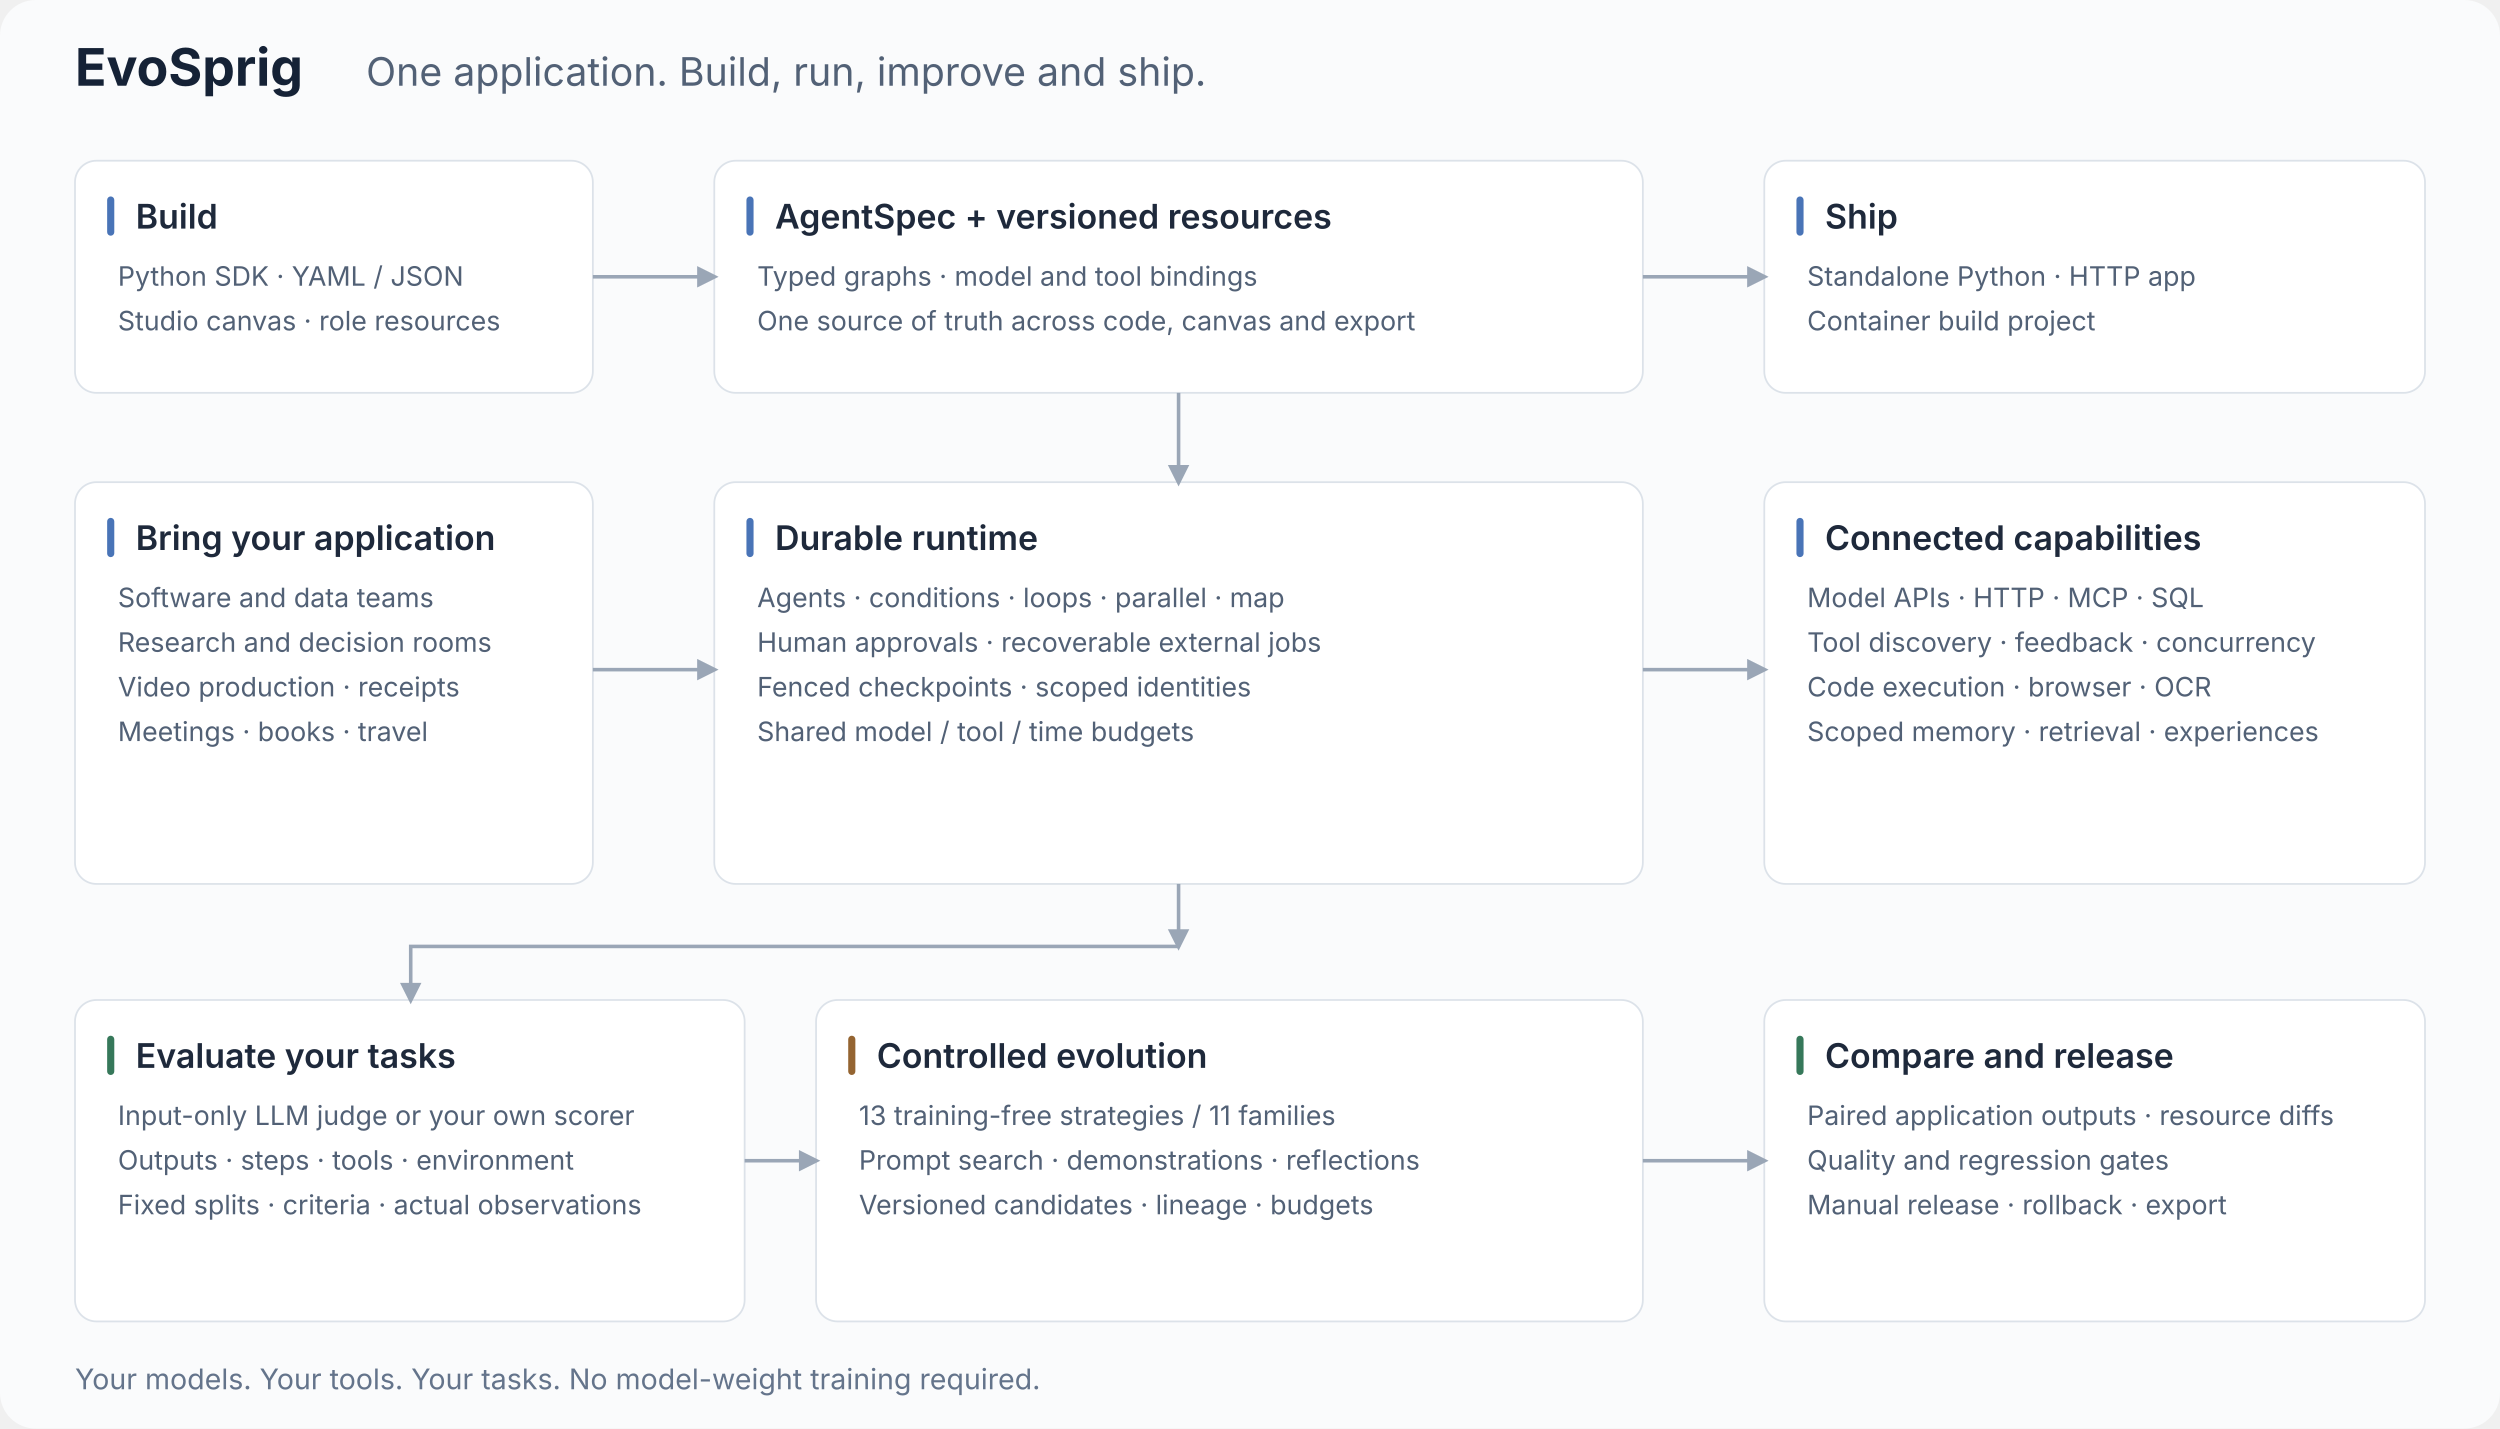
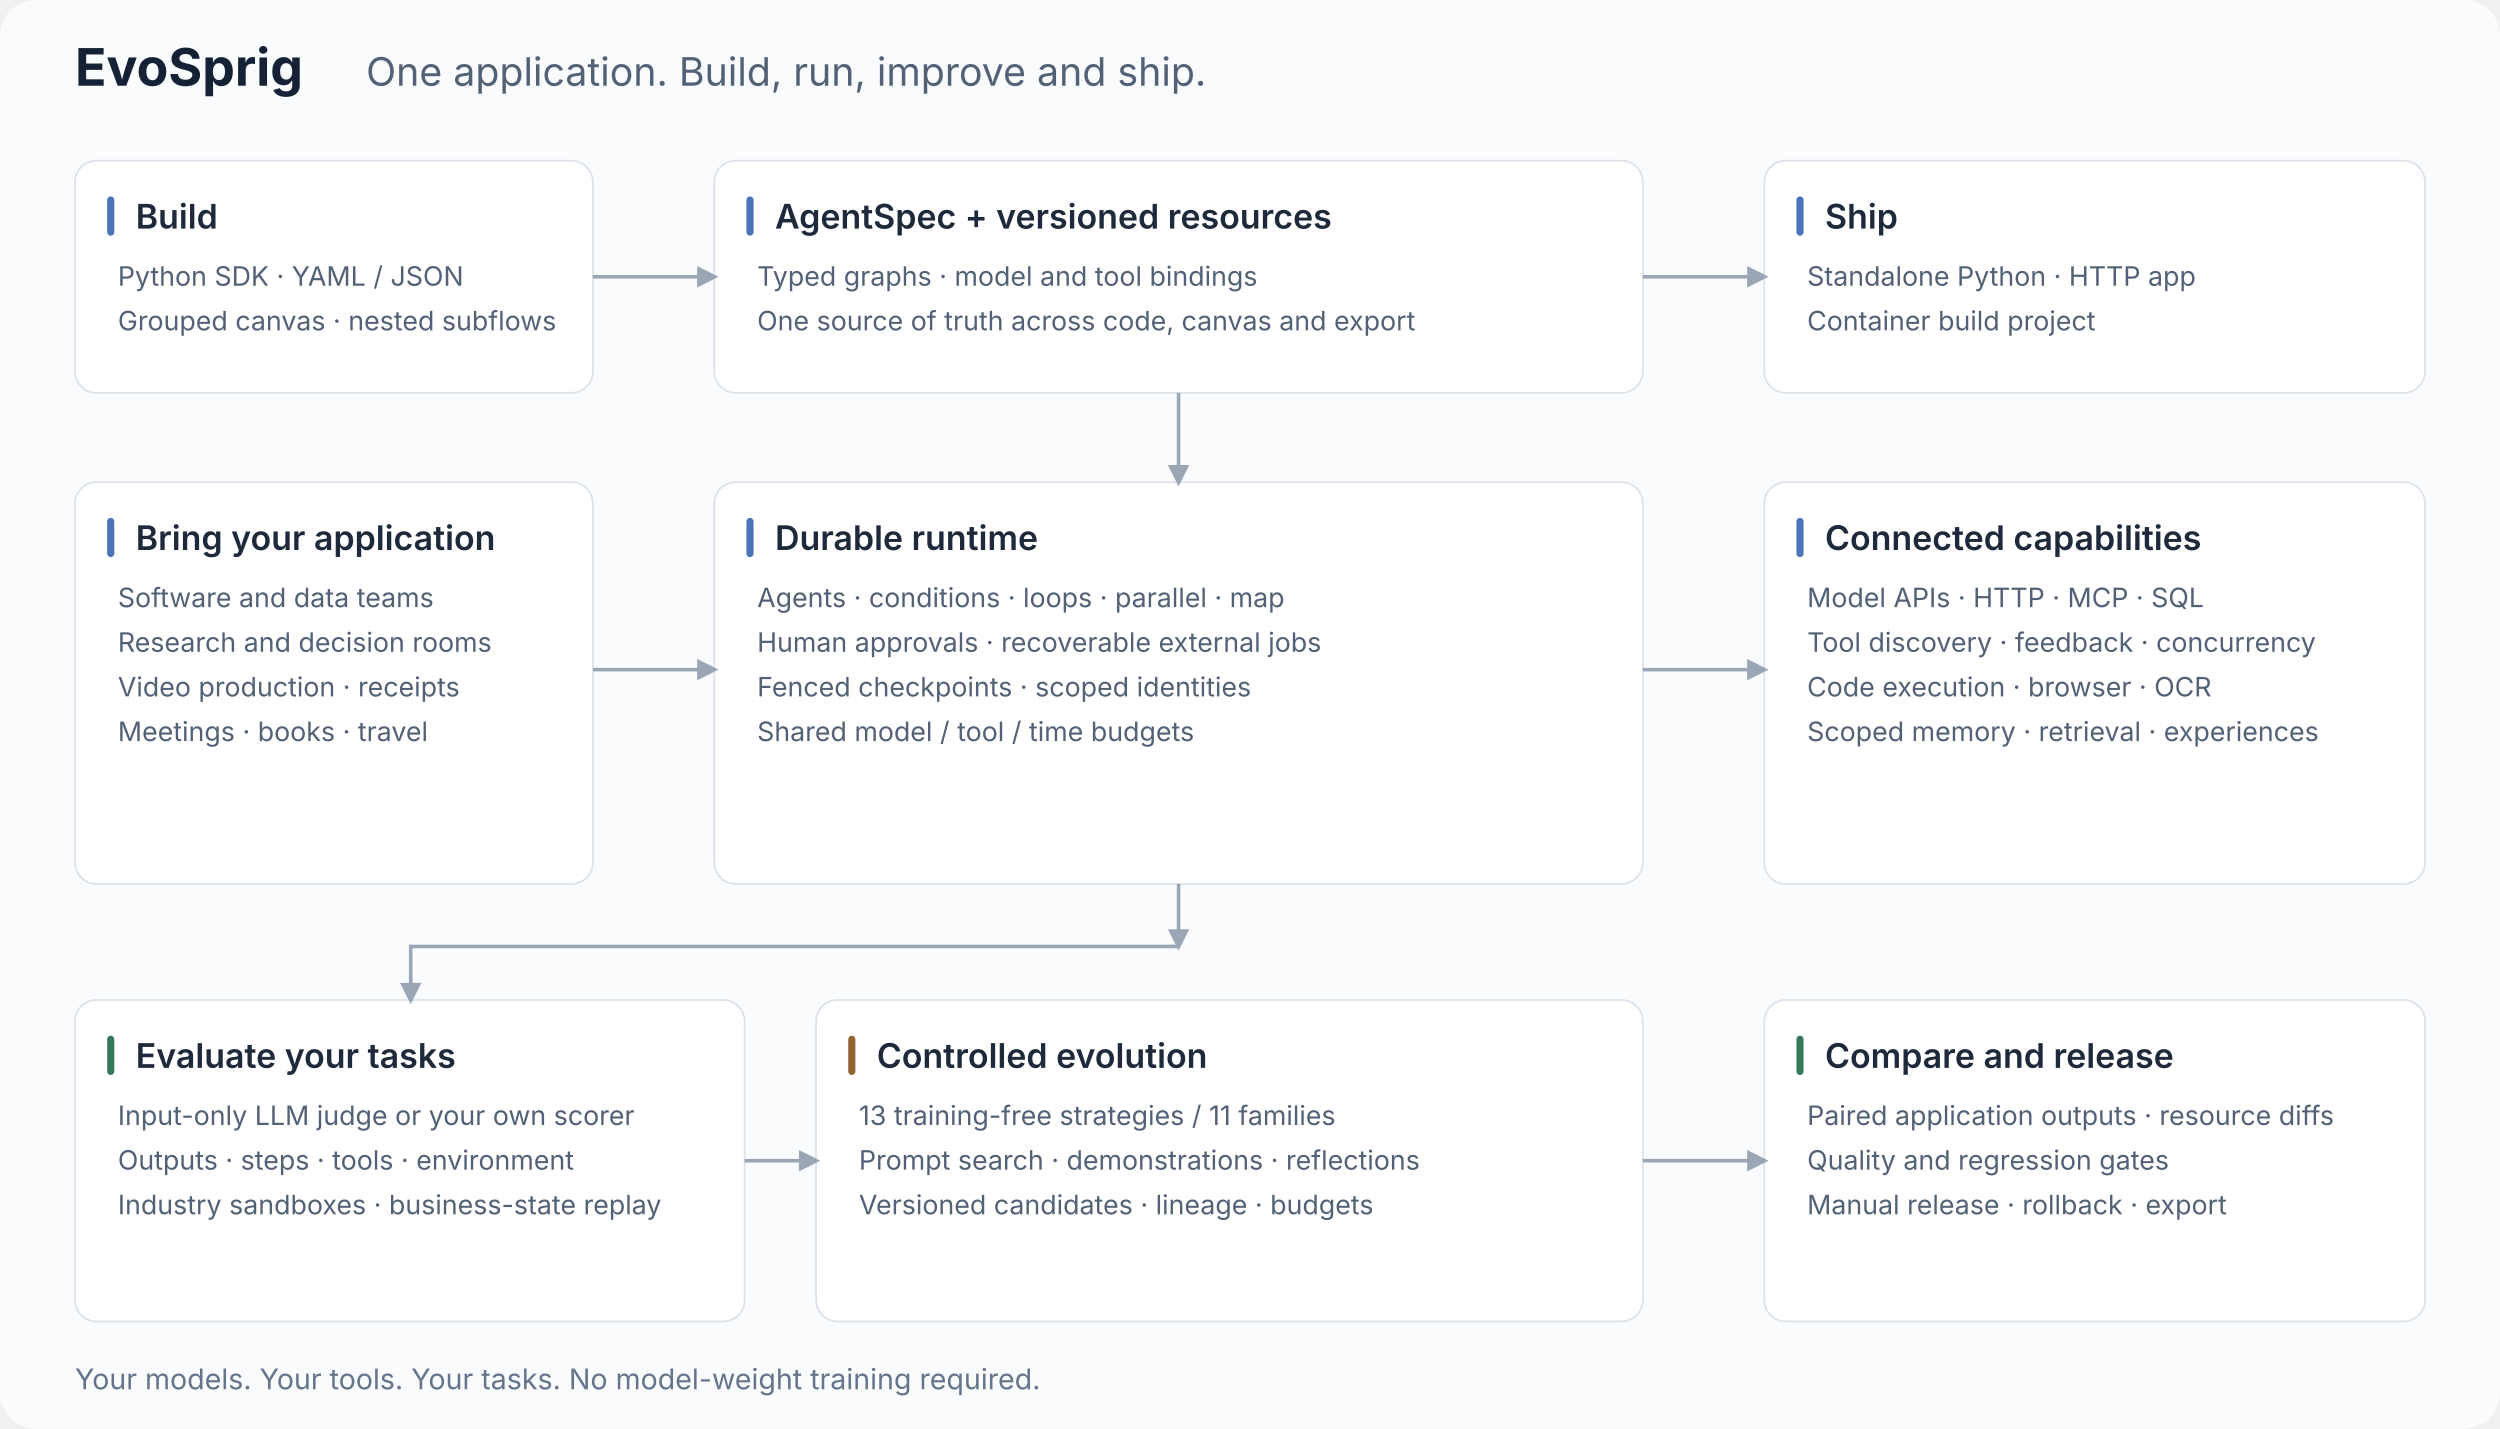
<svg xmlns="http://www.w3.org/2000/svg" width="1400" height="800" viewBox="0 0 1400 800">
  <defs>
    <marker id="arrow" viewBox="0 0 10 10" refX="8" refY="5" markerWidth="6" markerHeight="6" orient="auto-start-reverse">
      <path d="M 0 0 L 10 5 L 0 10 z" fill="#9aa6b6" />
    </marker>
  </defs>
  <rect width="1400" height="800" rx="20" fill="#fafbfc" />
  <text x="42" y="48" font-family="Inter,Arial,sans-serif" font-size="29" font-weight="700" fill="#152236">EvoSprig</text>
  <text x="205" y="48" font-family="Inter,Arial,sans-serif" font-size="22" font-weight="400" fill="#526176">One application. Build, run, improve and ship.</text>
  <rect x="42" y="90" width="290" height="130" rx="12" fill="white" stroke="#dce2e9" />
  <rect x="60" y="110" width="4" height="22" rx="2" fill="#4974b7" />
  <text x="76" y="128" font-family="Inter,Arial,sans-serif" font-size="19" font-weight="600" fill="#1e293b">Build</text>
  <text x="66" y="160" font-family="Inter,Arial,sans-serif" font-size="15" font-weight="400" fill="#526176">Python SDK · YAML / JSON</text>
-   <text x="66" y="185" font-family="Inter,Arial,sans-serif" font-size="15" font-weight="400" fill="#526176">Studio canvas · role resources</text>
+   <text x="66" y="185" font-family="Inter,Arial,sans-serif" font-size="15" font-weight="400" fill="#526176">Grouped canvas · nested subflows</text>
  <rect x="400" y="90" width="520" height="130" rx="12" fill="white" stroke="#dce2e9" />
  <rect x="418" y="110" width="4" height="22" rx="2" fill="#4974b7" />
  <text x="434" y="128" font-family="Inter,Arial,sans-serif" font-size="19" font-weight="600" fill="#1e293b">AgentSpec + versioned resources</text>
  <text x="424" y="160" font-family="Inter,Arial,sans-serif" font-size="15" font-weight="400" fill="#526176">Typed graphs · model and tool bindings</text>
  <text x="424" y="185" font-family="Inter,Arial,sans-serif" font-size="15" font-weight="400" fill="#526176">One source of truth across code, canvas and export</text>
  <rect x="988" y="90" width="370" height="130" rx="12" fill="white" stroke="#dce2e9" />
  <rect x="1006" y="110" width="4" height="22" rx="2" fill="#4974b7" />
  <text x="1022" y="128" font-family="Inter,Arial,sans-serif" font-size="19" font-weight="600" fill="#1e293b">Ship</text>
  <text x="1012" y="160" font-family="Inter,Arial,sans-serif" font-size="15" font-weight="400" fill="#526176">Standalone Python · HTTP app</text>
  <text x="1012" y="185" font-family="Inter,Arial,sans-serif" font-size="15" font-weight="400" fill="#526176">Container build project</text>
  <path d="M 332 155 L 400 155" stroke="#9aa6b6" stroke-width="2" marker-end="url(#arrow)" fill="none" />
  <path d="M 920 155 L 988 155" stroke="#9aa6b6" stroke-width="2" marker-end="url(#arrow)" fill="none" />
  <rect x="42" y="270" width="290" height="225" rx="12" fill="white" stroke="#dce2e9" />
  <rect x="60" y="290" width="4" height="22" rx="2" fill="#4974b7" />
  <text x="76" y="308" font-family="Inter,Arial,sans-serif" font-size="19" font-weight="600" fill="#1e293b">Bring your application</text>
  <text x="66" y="340" font-family="Inter,Arial,sans-serif" font-size="15" font-weight="400" fill="#526176">Software and data teams</text>
  <text x="66" y="365" font-family="Inter,Arial,sans-serif" font-size="15" font-weight="400" fill="#526176">Research and decision rooms</text>
  <text x="66" y="390" font-family="Inter,Arial,sans-serif" font-size="15" font-weight="400" fill="#526176">Video production · receipts</text>
  <text x="66" y="415" font-family="Inter,Arial,sans-serif" font-size="15" font-weight="400" fill="#526176">Meetings · books · travel</text>
  <rect x="400" y="270" width="520" height="225" rx="12" fill="white" stroke="#dce2e9" />
  <rect x="418" y="290" width="4" height="22" rx="2" fill="#4974b7" />
  <text x="434" y="308" font-family="Inter,Arial,sans-serif" font-size="19" font-weight="600" fill="#1e293b">Durable runtime</text>
  <text x="424" y="340" font-family="Inter,Arial,sans-serif" font-size="15" font-weight="400" fill="#526176">Agents · conditions · loops · parallel · map</text>
  <text x="424" y="365" font-family="Inter,Arial,sans-serif" font-size="15" font-weight="400" fill="#526176">Human approvals · recoverable external jobs</text>
  <text x="424" y="390" font-family="Inter,Arial,sans-serif" font-size="15" font-weight="400" fill="#526176">Fenced checkpoints · scoped identities</text>
  <text x="424" y="415" font-family="Inter,Arial,sans-serif" font-size="15" font-weight="400" fill="#526176">Shared model / tool / time budgets</text>
  <path d="M 332 375 L 400 375" stroke="#9aa6b6" stroke-width="2" marker-end="url(#arrow)" fill="none" />
  <path d="M 660 220 L 660 270" stroke="#9aa6b6" stroke-width="2" marker-end="url(#arrow)" fill="none" />
  <rect x="988" y="270" width="370" height="225" rx="12" fill="white" stroke="#dce2e9" />
  <rect x="1006" y="290" width="4" height="22" rx="2" fill="#4974b7" />
  <text x="1022" y="308" font-family="Inter,Arial,sans-serif" font-size="19" font-weight="600" fill="#1e293b">Connected capabilities</text>
  <text x="1012" y="340" font-family="Inter,Arial,sans-serif" font-size="15" font-weight="400" fill="#526176">Model APIs · HTTP · MCP · SQL</text>
  <text x="1012" y="365" font-family="Inter,Arial,sans-serif" font-size="15" font-weight="400" fill="#526176">Tool discovery · feedback · concurrency</text>
  <text x="1012" y="390" font-family="Inter,Arial,sans-serif" font-size="15" font-weight="400" fill="#526176">Code execution · browser · OCR</text>
  <text x="1012" y="415" font-family="Inter,Arial,sans-serif" font-size="15" font-weight="400" fill="#526176">Scoped memory · retrieval · experiences</text>
  <path d="M 920 375 L 988 375" stroke="#9aa6b6" stroke-width="2" marker-end="url(#arrow)" fill="none" />
  <rect x="42" y="560" width="375" height="180" rx="12" fill="white" stroke="#dce2e9" />
  <rect x="60" y="580" width="4" height="22" rx="2" fill="#36785a" />
  <text x="76" y="598" font-family="Inter,Arial,sans-serif" font-size="19" font-weight="600" fill="#1e293b">Evaluate your tasks</text>
  <text x="66" y="630" font-family="Inter,Arial,sans-serif" font-size="15" font-weight="400" fill="#526176">Input-only LLM judge or your own scorer</text>
  <text x="66" y="655" font-family="Inter,Arial,sans-serif" font-size="15" font-weight="400" fill="#526176">Outputs · steps · tools · environment</text>
-   <text x="66" y="680" font-family="Inter,Arial,sans-serif" font-size="15" font-weight="400" fill="#526176">Fixed splits · criteria · actual observations</text>
+   <text x="66" y="680" font-family="Inter,Arial,sans-serif" font-size="15" font-weight="400" fill="#526176">Industry sandboxes · business-state replay</text>
  <rect x="457" y="560" width="463" height="180" rx="12" fill="white" stroke="#dce2e9" />
  <rect x="475" y="580" width="4" height="22" rx="2" fill="#946431" />
  <text x="491" y="598" font-family="Inter,Arial,sans-serif" font-size="19" font-weight="600" fill="#1e293b">Controlled evolution</text>
  <text x="481" y="630" font-family="Inter,Arial,sans-serif" font-size="15" font-weight="400" fill="#526176">13 training-free strategies / 11 families</text>
  <text x="481" y="655" font-family="Inter,Arial,sans-serif" font-size="15" font-weight="400" fill="#526176">Prompt search · demonstrations · reflections</text>
  <text x="481" y="680" font-family="Inter,Arial,sans-serif" font-size="15" font-weight="400" fill="#526176">Versioned candidates · lineage · budgets</text>
  <rect x="988" y="560" width="370" height="180" rx="12" fill="white" stroke="#dce2e9" />
  <rect x="1006" y="580" width="4" height="22" rx="2" fill="#36785a" />
  <text x="1022" y="598" font-family="Inter,Arial,sans-serif" font-size="19" font-weight="600" fill="#1e293b">Compare and release</text>
  <text x="1012" y="630" font-family="Inter,Arial,sans-serif" font-size="15" font-weight="400" fill="#526176">Paired application outputs · resource diffs</text>
  <text x="1012" y="655" font-family="Inter,Arial,sans-serif" font-size="15" font-weight="400" fill="#526176">Quality and regression gates</text>
  <text x="1012" y="680" font-family="Inter,Arial,sans-serif" font-size="15" font-weight="400" fill="#526176">Manual release · rollback · export</text>
  <path d="M 660 495 L 660 530" stroke="#9aa6b6" stroke-width="2" marker-end="url(#arrow)" fill="none" />
  <path d="M 660 530 L 230 530 L 230 560" stroke="#9aa6b6" stroke-width="2" fill="none" marker-end="url(#arrow)" />
  <path d="M 417 650 L 457 650" stroke="#9aa6b6" stroke-width="2" marker-end="url(#arrow)" fill="none" />
  <path d="M 920 650 L 988 650" stroke="#9aa6b6" stroke-width="2" marker-end="url(#arrow)" fill="none" />
  <text x="42" y="778" font-family="Inter,Arial,sans-serif" font-size="16" font-weight="400" fill="#64748b">Your models. Your tools. Your tasks. No model-weight training required.</text>
</svg>
